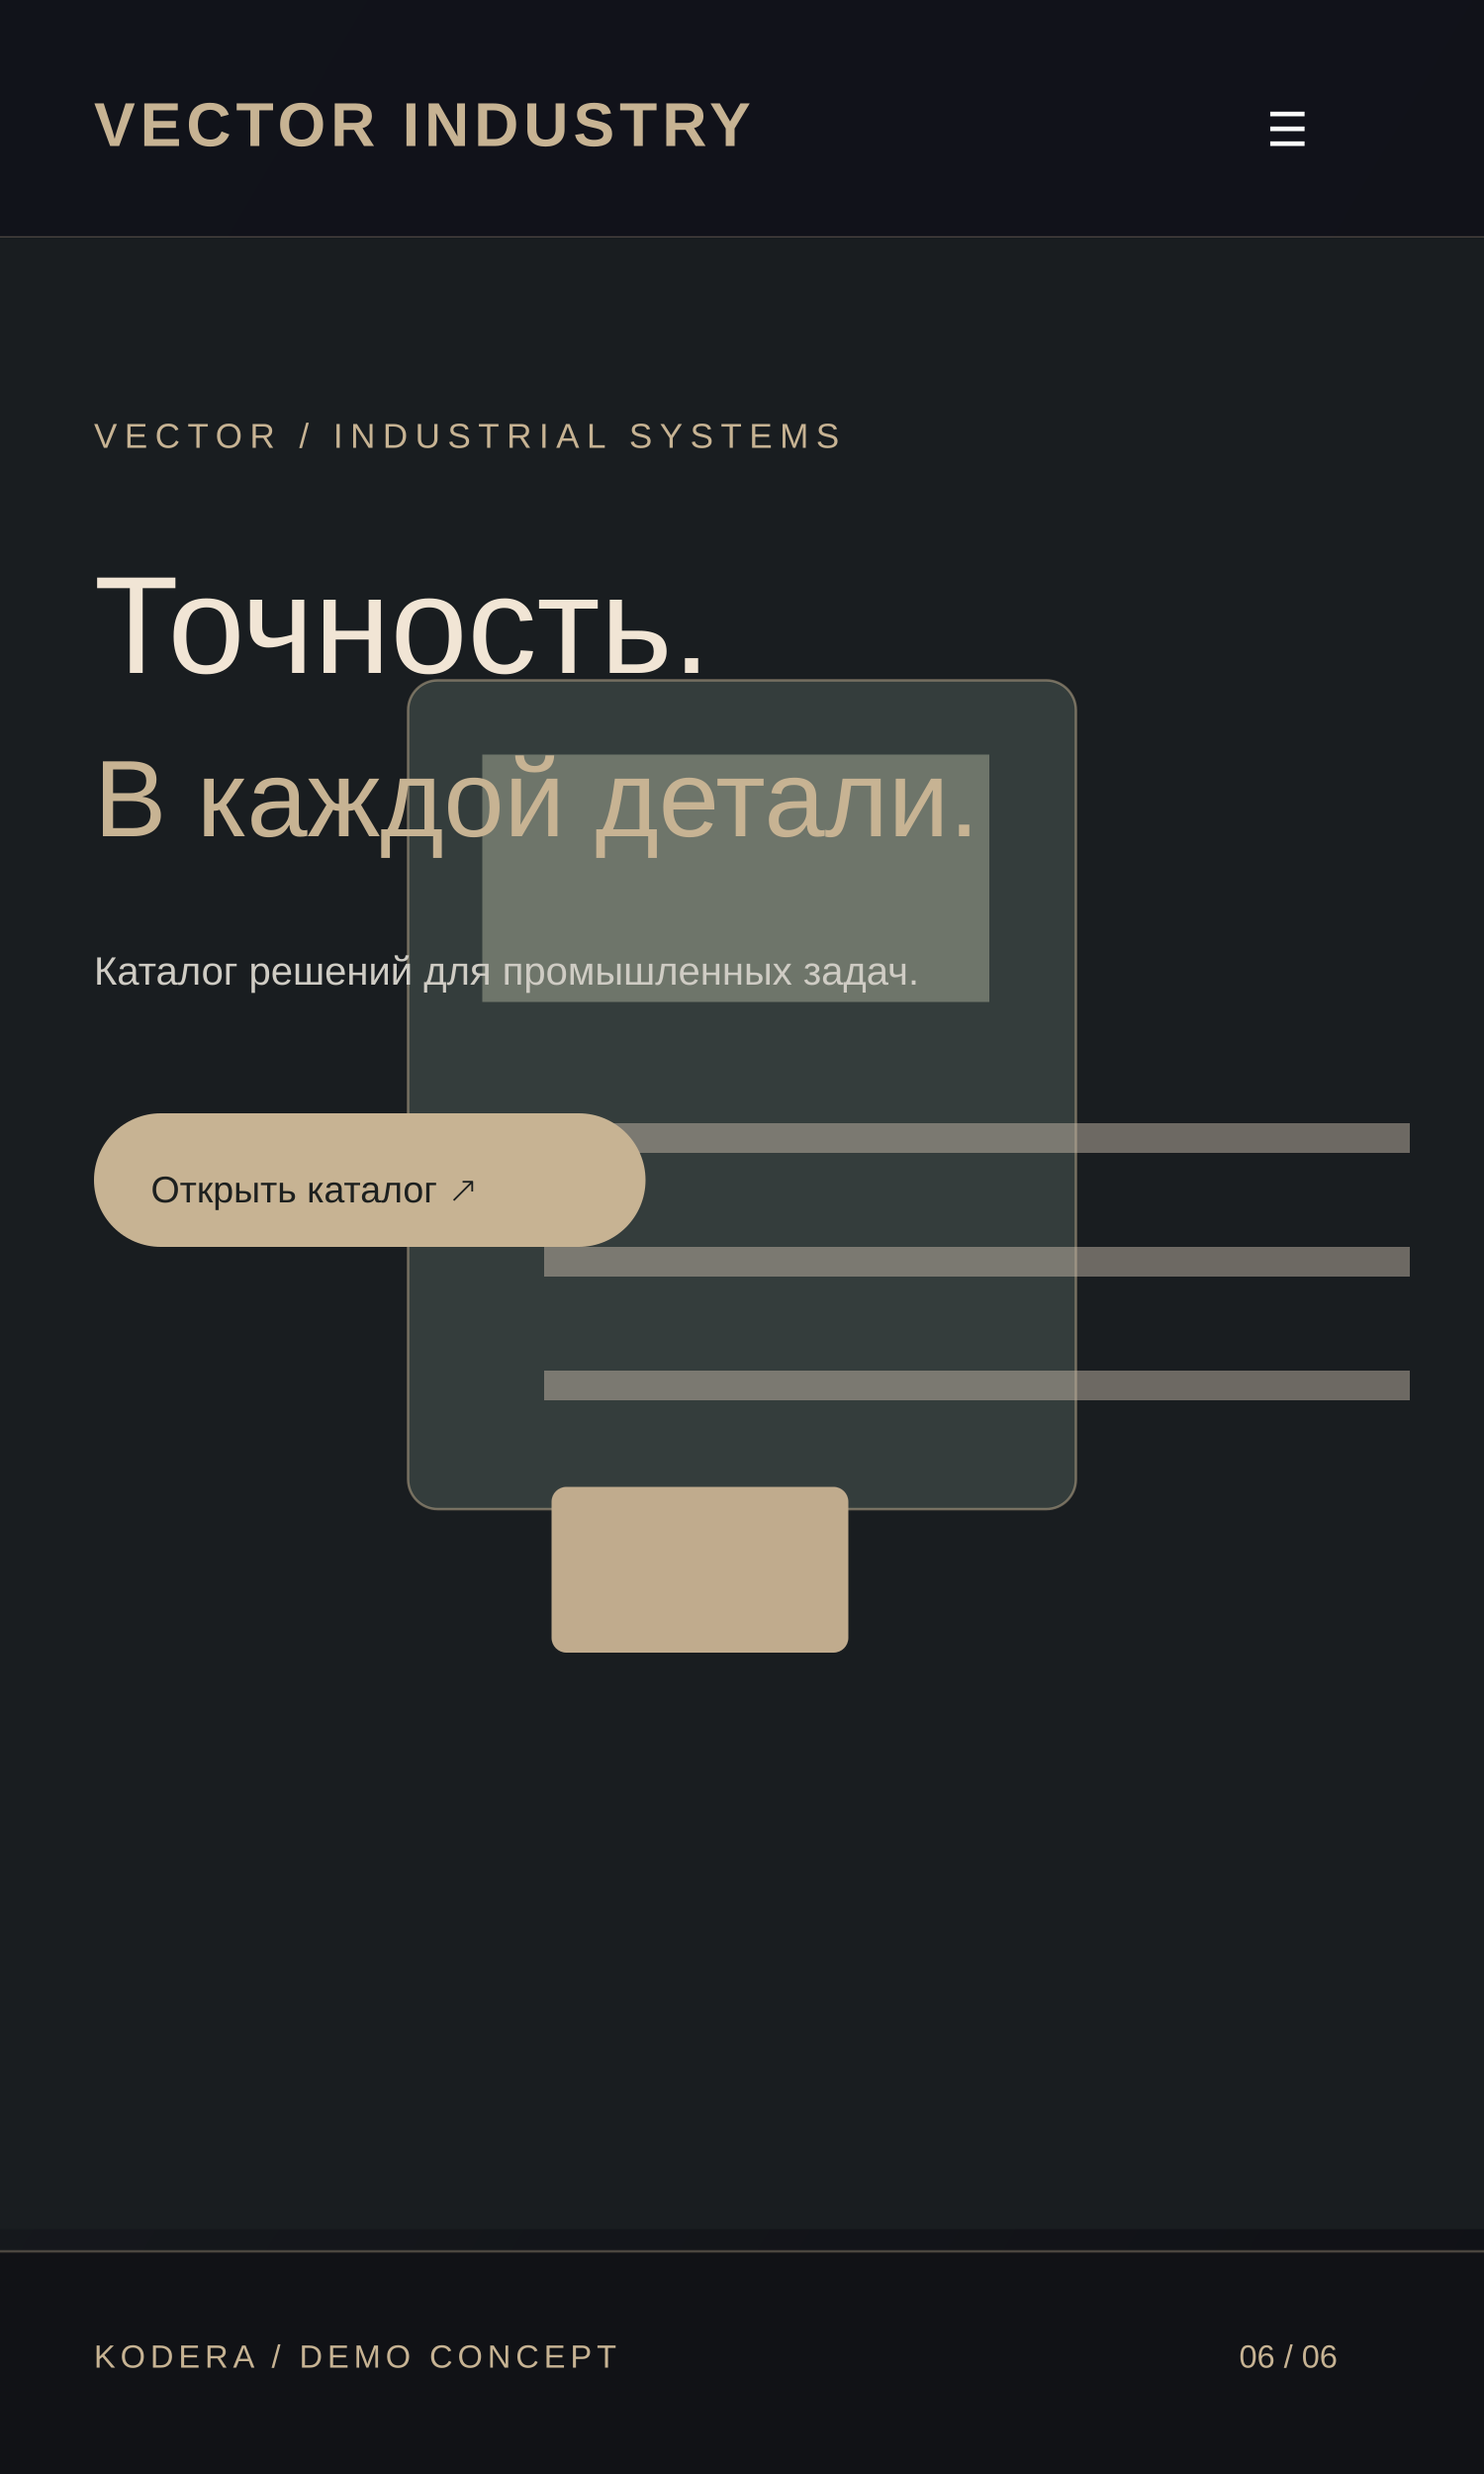
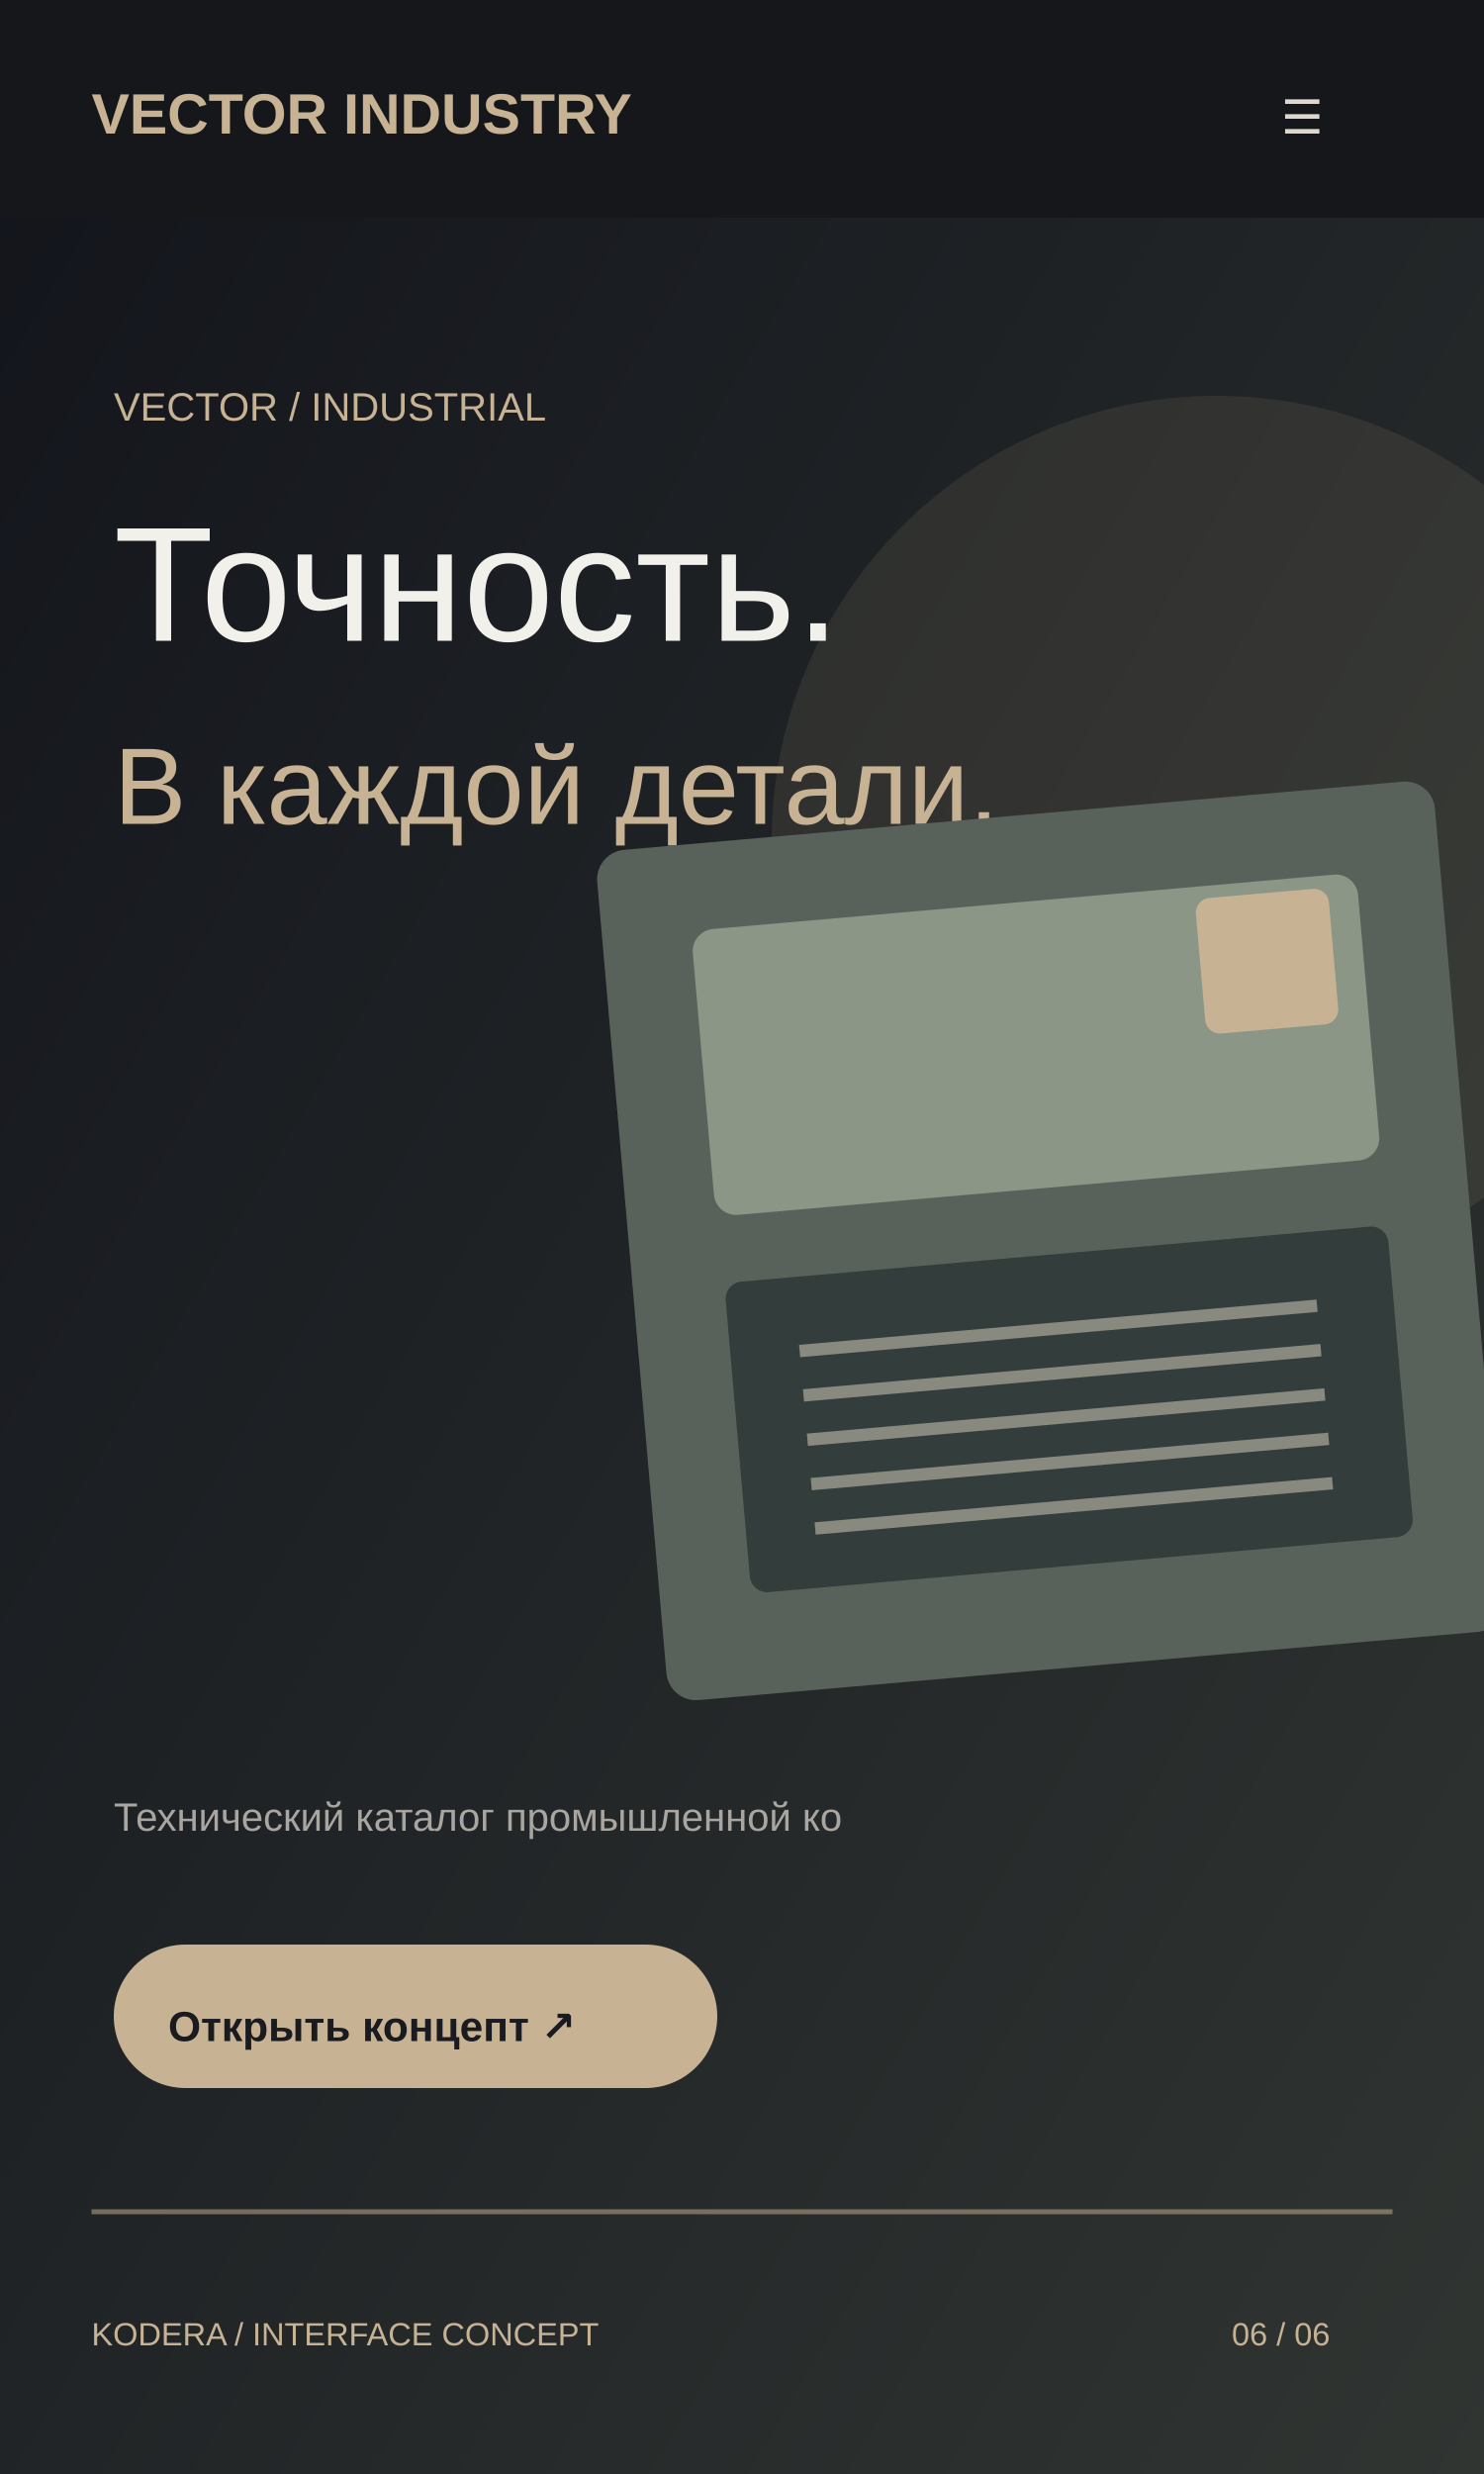
- <svg xmlns="http://www.w3.org/2000/svg" viewBox="0 0 600 1000" width="600" height="1000">
+ <svg xmlns="http://www.w3.org/2000/svg" width="600" height="1000" viewBox="0 0 600 1000" role="img" aria-label="VECTOR INDUSTRY">
  <defs>
-     <linearGradient id="bg" x1="0" y1="0" x2="1" y2="1">
-       <stop stop-color="#191d21" />
-       <stop offset="1" stop-color="#101116" />
+     <linearGradient id="b" x1="0" x2="1" y1="0" y2="1">
+       <stop stop-color="#12141b" />
+       <stop offset="1" stop-color="#303532" />
    </linearGradient>
-     <linearGradient id="light" x1="0" y1="0" x2="1" y2="1">
-       <stop stop-color="#fff" stop-opacity=".35" />
-       <stop offset="1" stop-color="#fff" stop-opacity=".02" />
-     </linearGradient>
-     <filter id="shade">
-       <feDropShadow dx="0" dy="16" stdDeviation="18" flood-color="#000" flood-opacity=".35" />
+     <filter id="d">
+       <feDropShadow dx="0" dy="18" stdDeviation="17" flood-opacity=".3" />
    </filter>
  </defs>
-   <rect width="600" height="1000" fill="url(#bg)" />
-   <rect x="0" y="0" width="600" height="96" rx="0" fill="#101219" opacity="0.91" />
-   <line x1="0" y1="96" x2="600" y2="96" stroke="#c7b393" stroke-opacity="0.32" stroke-width="1" />
-   <text x="38" y="59" font-family="Arial, sans-serif" font-size="25" fill="#c7b393" font-weight="600" letter-spacing="2">VECTOR INDUSTRY</text>
-   <text x="512" y="59" font-family="Arial, sans-serif" font-size="19" fill="#fff" font-weight="300" letter-spacing="1">☰</text>
-   <rect x="0" y="96" width="600" height="805" rx="0" fill="#191d20" opacity="1" />
-   <g transform="translate(165 275)">
-     <rect x="0" y="0" width="270" height="335" rx="12" fill="#343d3c" stroke="#c7b393" stroke-opacity=".5" />
-     <rect x="30" y="30" width="205" height="100" fill="#6e756a" />
-     <path d="M55 185H405M55 235H405M55 285H405" stroke="#c2b7a6" stroke-opacity=".5" stroke-width="12" />
-     <rect x="58" y="326" width="120" height="67" rx="6" fill="#c0ab8d" />
+   <rect x="0" y="0" width="600" height="1000" rx="0" fill="url(#b)" />
+   <circle cx="492" cy="340" r="180" fill="#c7b393" opacity="0.1" />
+   <rect x="0" y="0" width="600" height="88" rx="0" fill="#15171b" />
+   <text x="37" y="54" font-family="Arial,sans-serif" font-weight="600" font-size="23" fill="#c7b393">VECTOR INDUSTRY</text>
+   <text x="518" y="54" font-family="Arial,sans-serif" font-weight="300" font-size="19" fill="#ddd7d0">☰</text>
+   <text x="46" y="170" font-family="Arial,sans-serif" font-weight="500" font-size="16" fill="#c7b393">VECTOR / INDUSTRIAL</text>
+   <text x="46" y="259" font-family="Arial,sans-serif" font-weight="300" font-size="66" fill="#f2f0eb">Точность.</text>
+   <text x="46" y="333" font-family="Arial,sans-serif" font-weight="300" font-size="44" fill="#c7b393">В каждой детали.</text>
+   <g transform="translate(235 340) rotate(-5)">
+     <rect x="5" y="5" width="340" height="345" rx="12" fill="#59615b" />
+     <rect x="41" y="40" width="270" height="116" rx="9" fill="#8b9686" />
+     <rect x="42" y="183" width="269" height="126" rx="7" fill="#333d3b" />
+     <path d="M70 213L280 213" stroke="#ddd5c4" stroke-width="5" opacity=".5" />
+     <path d="M70 231L280 231" stroke="#ddd5c4" stroke-width="5" opacity=".5" />
+     <path d="M70 249L280 249" stroke="#ddd5c4" stroke-width="5" opacity=".5" />
+     <path d="M70 267L280 267" stroke="#ddd5c4" stroke-width="5" opacity=".5" />
+     <path d="M70 285L280 285" stroke="#ddd5c4" stroke-width="5" opacity=".5" />
+     <rect x="245" y="45" width="54" height="55" rx="6" fill="#c7b393" />
  </g>
-   <text x="38" y="181" font-family="Arial, sans-serif" font-size="14" fill="#c7b393" font-weight="500" letter-spacing="3">VECTOR / INDUSTRIAL SYSTEMS</text>
-   <text x="38" y="272" font-family="Arial, sans-serif" font-size="56" fill="#f1e5d5" font-weight="300" letter-spacing="0">Точность.</text>
-   <text x="38" y="338" font-family="Arial, sans-serif" font-size="44" fill="#c7b393" font-weight="300" letter-spacing="0">В каждой детали.</text>
-   <text x="38" y="398" font-family="Arial, sans-serif" font-size="16" fill="#cfccc4" font-weight="300" letter-spacing="0">Каталог решений для промышленных задач.</text>
-   <rect x="38" y="450" width="223" height="54" rx="27" fill="#c7b393" opacity="1" />
-   <text x="61" y="486" font-family="Arial, sans-serif" font-size="15" fill="#1d201f" font-weight="300" letter-spacing="0">Открыть каталог ↗</text>
-   <rect x="0" y="910" width="600" height="90" rx="0" fill="#111216" opacity="0.96" />
-   <line x1="0" y1="910" x2="600" y2="910" stroke="#c7b393" stroke-opacity="0.32" stroke-width="1" />
-   <text x="38" y="957" font-family="Arial, sans-serif" font-size="13" fill="#c7b393" font-weight="400" letter-spacing="2">KODERA  /  DEMO CONCEPT</text>
-   <text x="501" y="957" font-family="Arial, sans-serif" font-size="13" fill="#c7b393" font-weight="300" letter-spacing="0">06 / 06</text>
+   <text x="46" y="740" font-family="Arial,sans-serif" font-weight="300" font-size="16" fill="#a9a5a0">Технический каталог промышленной ко</text>
+   <rect x="46" y="786" width="244" height="58" rx="29" fill="#c7b393" />
+   <text x="68" y="825" font-family="Arial,sans-serif" font-weight="600" font-size="17" fill="#191b20">Открыть концепт  ↗</text>
+   <path d="M37 894L563 894" stroke="#c7b393" stroke-width="2" opacity=".5" />
+   <text x="37" y="948" font-family="Arial,sans-serif" font-weight="500" font-size="13" fill="#c7b393">KODERA  /  INTERFACE CONCEPT</text>
+   <text x="498" y="948" font-family="Arial,sans-serif" font-weight="300" font-size="13" fill="#c7b393">06 / 06</text>
</svg>
